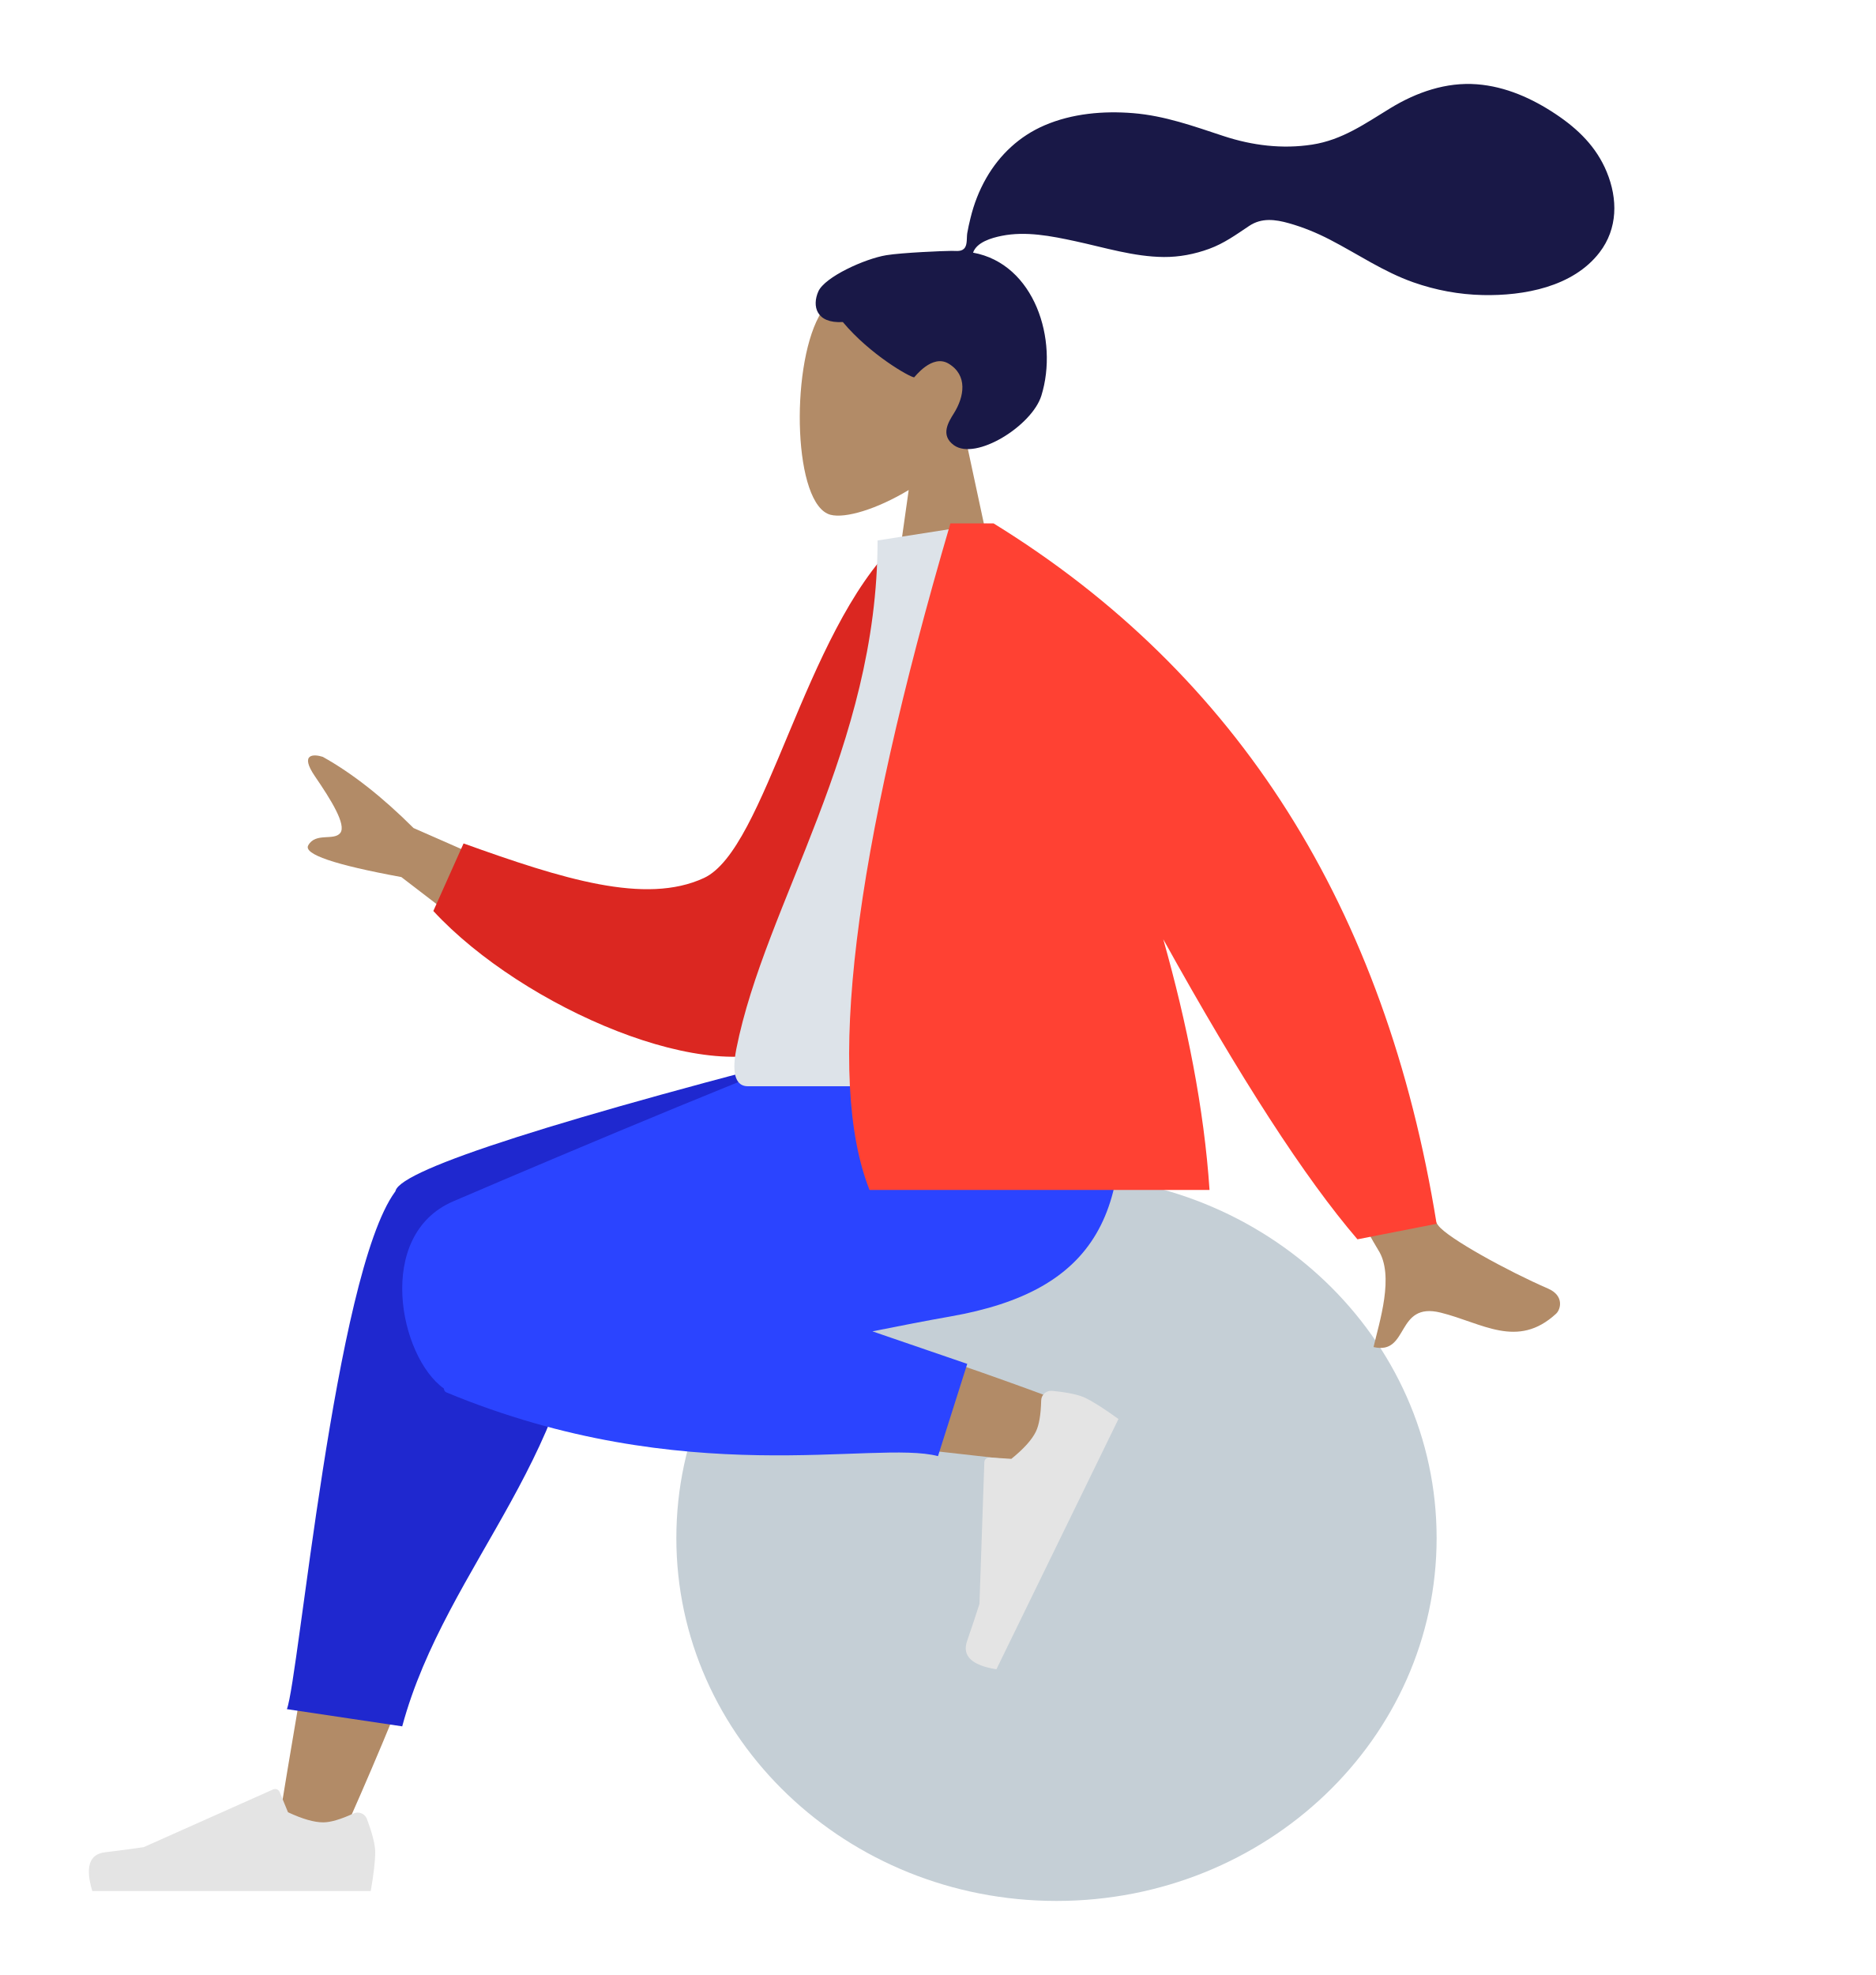
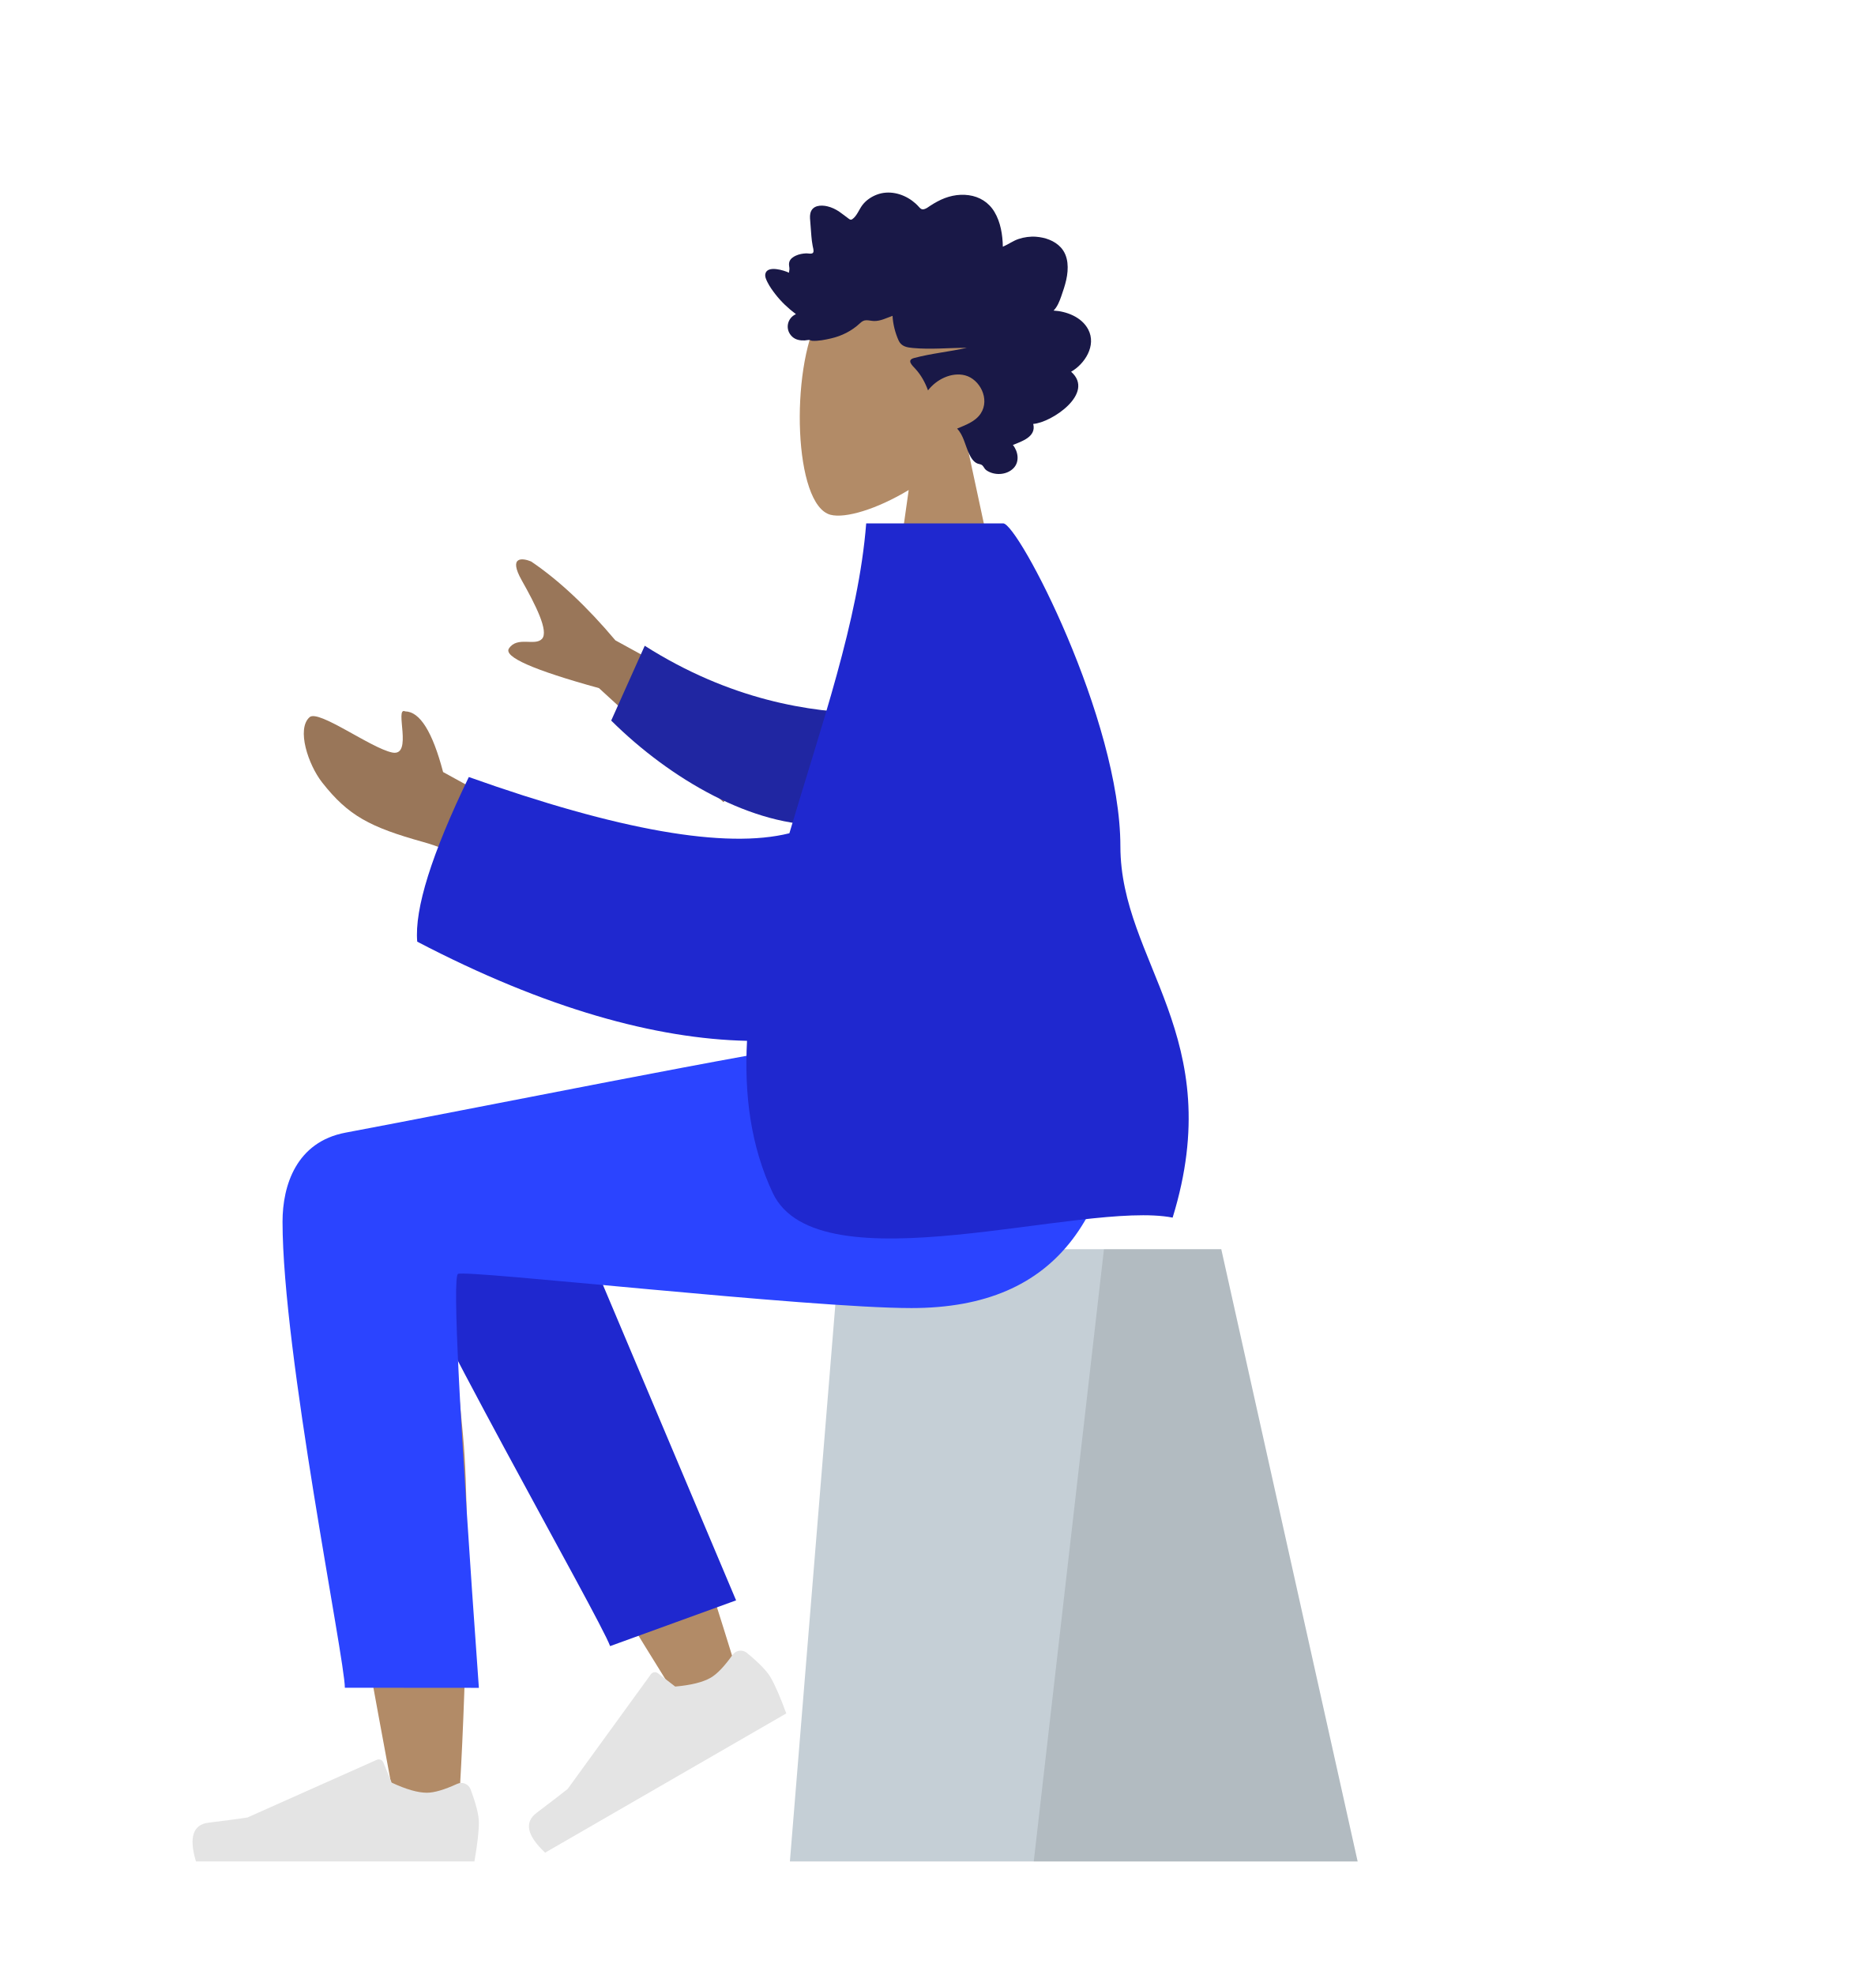
- <svg width="380px" height="400px" viewBox="0 0 380 400">
-   <g id="humaaans/sitting-1" stroke="none" stroke-width="1" fill="none" fill-rule="evenodd">
+ <svg xmlns="http://www.w3.org/2000/svg" width="380px" height="400px" viewBox="0 0 380 400" version="1.1">
+   <g id="humaaans/sitting-2" stroke="none" stroke-width="1" fill="none" fill-rule="evenodd">
    <g id="A-Human/Sitting" transform="translate(190, 200.5) scale(-1, 1) translate(-190, -200.5) translate(40, 24)">
-       <g id="Head/Front/Airy" transform="translate(82, 0)">
+       <g id="Head/Front/Rad" transform="translate(82, 0)">
        <g id="Head" stroke-width="1" transform="translate(54, 31)" fill="#B28B67">
          <path d="M8.262,34.49 C3.654,29.081 0.536,22.453 1.057,15.025 C2.558,-6.375 32.349,-1.667 38.143,9.134 C43.938,19.935 43.25,47.333 35.76,49.263 C32.774,50.033 26.411,48.147 19.935,44.244 L24,73 L0,73 L8.262,34.49 Z" />
        </g>
-         <path d="M78.464,27.685 C75.301,27.167 66.784,26.81 65.213,26.81 C64.21,26.81 63.122,27.039 62.527,26.118 C62.041,25.363 62.219,24.087 62.074,23.211 C61.905,22.193 61.665,21.189 61.423,20.187 C60.733,17.337 59.69,14.625 58.231,12.079 C55.493,7.302 51.481,3.56 46.417,1.383 C40.824,-1.021 34.496,-1.572 28.48,-1.084 C22.043,-0.562 16.216,1.563 10.138,3.562 C4.346,5.468 -1.72,6.218 -7.778,5.288 C-13.882,4.35 -18.493,1.042 -23.641,-2.098 C-28.911,-5.312 -34.934,-7.414 -41.165,-6.931 C-46.98,-6.48 -52.341,-4.078 -57.15,-0.871 C-61.649,2.131 -65.362,5.742 -67.458,10.824 C-69.713,16.291 -69.711,22.292 -66.003,27.123 C-60.628,34.127 -50.65,35.938 -42.349,35.758 C-37.547,35.654 -32.832,34.777 -28.299,33.183 C-22.253,31.056 -17.029,27.452 -11.373,24.528 C-8.719,23.156 -5.975,22.029 -3.099,21.217 C-0.309,20.429 2.44,20.067 4.966,21.753 C7.639,23.537 10.034,25.289 13.092,26.405 C16.026,27.476 19.133,28.075 22.258,28.051 C28.339,28.004 34.333,26.109 40.239,24.84 C45.054,23.806 50.207,22.774 55.117,23.769 C57.166,24.184 60.159,25.041 60.899,27.17 C48.444,29.427 43.553,44.83 47.064,56.137 C48.959,62.24 60.35,69.374 64.779,66.166 C67.585,64.133 65.881,61.465 64.779,59.703 C62.668,56.33 61.945,51.997 65.852,49.648 C69.222,47.622 72.765,52.433 72.832,52.427 C73.758,52.354 81.76,47.829 87.274,41.224 C92.713,41.547 93.539,37.96 92.24,35.027 C90.941,32.094 82.834,28.402 78.464,27.685 Z" id="hair" fill="#191847" />
+         <path d="M95.407,38.902 C96.182,38.134 96.605,37.037 96.97,35.996 C97.35,34.914 97.719,33.822 97.972,32.696 C98.475,30.447 98.48,27.86 96.876,26.114 C95.589,24.713 93.658,24.085 91.876,23.948 C90.689,23.857 89.469,24.024 88.331,24.398 C87.202,24.769 86.229,25.509 85.134,25.968 C85.092,23.544 84.677,21.008 83.447,18.938 C82.264,16.947 80.378,15.829 78.229,15.534 C76.024,15.23 73.846,15.746 71.872,16.814 C71.378,17.081 70.888,17.361 70.419,17.678 C70.027,17.944 69.619,18.264 69.159,18.372 C68.645,18.492 68.391,18.196 68.058,17.821 C67.666,17.382 67.226,16.996 66.76,16.653 C64.698,15.137 61.993,14.514 59.604,15.423 C58.504,15.841 57.433,16.552 56.687,17.531 C56.021,18.404 55.546,19.789 54.628,20.398 C54.238,20.656 53.963,20.314 53.608,20.061 C53.075,19.681 52.566,19.262 52.027,18.892 C51.269,18.373 50.448,17.985 49.57,17.781 C48.283,17.484 46.506,17.553 46.138,19.238 C46,19.871 46.106,20.548 46.15,21.186 C46.211,22.061 46.275,22.936 46.351,23.811 C46.409,24.474 46.482,25.115 46.607,25.767 C46.674,26.115 46.883,26.763 46.734,27.111 C46.548,27.546 45.689,27.298 45.321,27.313 C44.596,27.343 43.868,27.47 43.197,27.78 C42.678,28.021 42.131,28.374 41.912,28.969 C41.777,29.335 41.813,29.711 41.876,30.088 C41.953,30.539 41.865,30.779 41.808,31.235 C40.834,30.755 37.459,29.69 37.035,31.435 C36.893,32.016 37.215,32.673 37.461,33.163 C37.892,34.023 38.457,34.809 39.034,35.558 C40.239,37.121 41.677,38.47 43.224,39.623 C41.411,40.429 40.938,42.806 42.507,44.222 C43.2,44.848 44.132,44.987 45.006,44.947 C45.326,44.932 45.787,44.809 46.039,44.865 C46.175,44.895 46.32,45.01 46.507,45.022 C47.741,45.107 49.134,44.81 50.34,44.536 C52.488,44.048 54.523,43.03 56.184,41.48 C56.61,41.082 56.962,40.853 57.536,40.859 C58.038,40.864 58.532,41.002 59.034,41.015 C60.362,41.048 61.56,40.399 62.794,39.967 C62.87,41.633 63.345,43.469 64.026,44.969 C64.582,46.191 65.744,46.369 66.884,46.476 C70.533,46.82 74.194,46.437 77.848,46.442 C74.311,47.241 70.657,47.571 67.152,48.511 C65.568,48.936 66.778,50.004 67.455,50.744 C68.57,51.963 69.4,53.474 69.975,55.065 C71.705,52.81 74.763,51.324 77.472,52.017 C80.465,52.782 82.573,56.83 80.659,59.74 C79.547,61.429 77.541,62.081 75.871,62.807 C77.173,64.161 77.489,66.161 78.273,67.846 C78.659,68.677 79.202,69.617 80.067,69.906 C80.387,70.013 80.762,70.022 81.014,70.283 C81.327,70.606 81.401,70.967 81.801,71.245 C83.394,72.352 85.883,72.267 87.295,70.821 C88.572,69.514 88.24,67.445 87.173,66.12 C88.871,65.412 91.964,64.502 91.289,61.857 C94.968,61.613 103.9,55.646 98.963,51.286 C101.673,49.755 104.162,46.012 102.422,42.713 C101.081,40.172 97.964,39.036 95.407,38.902" id="hair" fill="#191847" transform="translate(70, 43.5) scale(-1, 1) translate(-70, -43.5) " />
      </g>
-       <g id="Bottom/Sitting/Sweat-Pants" transform="translate(0, 187)">
-         <g id="Objects/Seat/Ball" transform="translate(10, 42)" fill="#C5CFD6">
-           <ellipse id="Ballsy-Ball" cx="116" cy="58.5" rx="77" ry="73.5" />
+       <g id="Bottom/Sitting/Skinny-Jeans-1" transform="translate(0, 187)">
+         <g id="Objects/Seat/Cube" transform="translate(10, 42)" stroke-width="1">
+           <g id="Seat" transform="translate(55, 0)">
+             <polygon id="Seat-Stuff" fill="#C5CFD6" points="27.623 0 104.877 0 115 124 0 124" />
+             <polygon id="Seat-Stuff" fill-opacity="0.1" fill="#000000" points="27.623 0 51.383 0 65.604 124 0 124" />
+           </g>
        </g>
-         <path d="M271.509,162.66 C258.696,134.302 249.43,109.608 245.711,96.58 C239.343,74.273 234.498,54.643 233.273,47.313 C230.353,29.832 255.735,28.814 259.09,37.502 C264.168,50.651 273.033,93.853 283.685,159.107 L271.509,162.66 Z M122.888,73.664 C134.644,69.017 175.812,54.475 195.667,50.361 C201.373,49.179 206.903,48.081 212.102,47.088 C227.556,44.138 235.563,72.017 220.679,74.16 C183.612,79.494 131.063,85.003 126.566,85.622 C120.263,86.488 115.5,76.584 122.888,73.664 Z" id="Skin" fill="#B28B67" />
-         <path d="M221.587,39.416 L158,7.047 L158,0 L165.562,0 C227.08,15.676 258.515,25.722 259.869,30.138 C259.883,30.185 259.897,30.233 259.909,30.281 C259.94,30.321 259.97,30.362 260,30.403 C272.192,47.17 279.493,129.027 281.889,135.156 L258.528,138.641 C249.591,105.503 221,82.418 221.759,42.729 C221.554,41.565 221.503,40.461 221.587,39.416 Z" id="Leg-Back" fill="#1F28CF" />
-         <path d="M163.283,58.64 C157.465,57.476 152.107,56.436 147.523,55.632 C117.909,50.438 109.274,34.586 114.38,-4.97379915e-14 L168.942,-4.97379915e-14 C177.855,2.56 224.174,21.985 248.207,32.316 C264.113,39.154 259.099,63.804 250.091,70.219 C250.042,70.613 249.88,70.88 249.591,71 C201.137,91.083 162.805,80.545 150,83.912 L144.077,65.228 L163.283,58.64 Z" id="Leg-Front" fill="#2B44FF" />
-         <g id="Accessories/Shoe/Flat-Sneaker" transform="translate(143.9593, 93.33182) rotate(64) translate(-143.9593, -93.33182) translate(113.4593, 73.33182)" fill="#E4E4E4">
+         <path d="M257.953,20.756 C266.19,15.81 280.009,22.165 280,29.238 C279.972,50.403 260.657,150.151 259.648,156.457 C258.64,162.762 247.837,164.428 247.208,156.477 C246.207,143.827 244.347,100.033 246.208,79.763 C246.976,71.395 247.803,63.427 248.617,56.318 C238.482,74.621 222.807,100.826 201.593,134.934 L190.077,129.672 C199.12,99.876 206.536,78.841 212.323,66.566 C222.233,45.55 231.525,27.552 235.436,21.212 C241.588,11.24 252.295,14.719 257.953,20.756 Z" id="Skin" fill="#B28B67" />
+         <path d="M208.819,123.34 L213.937,21.83 C217.625,4.277 248.844,12.424 248.831,21.83 C248.802,43.185 235.974,116.957 235.965,123.319 L208.819,123.34 Z" id="LegLower" fill="#1F28CF" transform="translate(228.825, 67.41963) rotate(20) translate(-228.825, -67.41963) " />
+         <g id="Accessories/Shoe/Flat-Sneaker" transform="translate(215.5, 133) rotate(30) translate(-215.5, -133) translate(185, 113)" fill="#E4E4E4">
          <path d="M2.678,25.402 C1.559,28.388 1,30.623 1,32.106 C1,33.909 1.3,36.54 1.901,40 C3.993,40 22.794,40 58.303,40 C59.769,35.155 58.923,32.539 55.765,32.152 C52.607,31.766 49.984,31.417 47.895,31.106 L21.68,19.419 C21.176,19.194 20.584,19.421 20.359,19.925 C20.356,19.934 20.352,19.942 20.348,19.951 L18.663,24.039 C15.74,25.403 13.364,26.085 11.537,26.085 C10.052,26.085 8.001,25.485 5.384,24.285 L5.384,24.285 C4.38,23.825 3.193,24.266 2.733,25.27 C2.713,25.313 2.695,25.357 2.678,25.402 Z" id="shoe" />
        </g>
-         <g id="Accessories/Shoe/Flat-Sneaker" transform="translate(263, 132)" fill="#E4E4E4">
+         <g id="Accessories/Shoe/Flat-Sneaker" transform="translate(242, 126)" fill="#E4E4E4">
          <path d="M2.678,25.402 C1.559,28.388 1,30.623 1,32.106 C1,33.909 1.3,36.54 1.901,40 C3.993,40 22.794,40 58.303,40 C59.769,35.155 58.923,32.539 55.765,32.152 C52.607,31.766 49.984,31.417 47.895,31.106 L21.68,19.419 C21.176,19.194 20.584,19.421 20.359,19.925 C20.356,19.934 20.352,19.942 20.348,19.951 L18.663,24.039 C15.74,25.403 13.364,26.085 11.537,26.085 C10.052,26.085 8.001,25.485 5.384,24.285 L5.384,24.285 C4.38,23.825 3.193,24.266 2.733,25.27 C2.713,25.313 2.695,25.357 2.678,25.402 Z" id="shoe" />
        </g>
+         <path d="M282.77,36.433 C282.77,63 270.154,124.97 270.146,130.82 L243,130.841 C246.973,75.545 248.382,47.6 247.227,47.004 C245.493,46.111 176.176,53.925 155.386,53.925 C125.408,53.925 113.006,35.02 112,-4.40536496e-13 L171.386,-4.40536496e-13 C183.478,1.294 246.549,14.015 269.972,18.388 C280,20.261 282.77,29.115 282.77,36.433 Z" id="Leg-and-Butt" fill="#2B44FF" />
      </g>
-       <g id="Body/Jacket-2" transform="translate(22, 82)">
-         <path d="M198,77.617 L234.235,61.704 C240.582,55.379 246.711,50.572 252.623,47.282 C254.39,46.719 257.41,46.549 254.188,51.255 C250.966,55.961 247.789,61.056 249.076,62.705 C250.364,64.355 254.093,62.534 255.566,65.216 C256.549,67.004 250.262,69.143 236.707,71.633 L209.57,92.439 L198,77.617 Z M51.508,82 L72,86.066 C51.392,124.471 40.34,144.826 38.845,147.13 C35.48,152.315 38.62,161.817 39.779,166.821 C32.504,168.515 35.373,157.565 26.167,159.851 C17.764,161.938 10.639,167.293 2.804,160.071 C1.841,159.183 1.135,156.407 4.42,154.984 C12.603,151.437 24.692,144.796 26.652,142.218 C29.326,138.702 37.611,118.629 51.508,82 Z" id="Skin" fill="#B28B67" />
-         <path d="M123.28,9.877 L131.765,7.646 C152.12,24.205 163.602,67.262 176.613,71.956 C188.913,76.394 205.209,69.632 224.503,60.739 L231.796,73.835 C215.41,95 178.299,114.917 161.843,106.84 C135.534,93.927 125.047,40.501 123.28,9.877 Z" id="Coat-Back" fill="#DB2721" transform="translate(177.5382, 58.16177) rotate(5) translate(-177.5382, -58.16177) " />
-         <path d="M90,114 C124.672,114 150.176,114 166.511,114 C170.008,114 169.349,108.952 168.843,106.404 C163.011,77.004 140.241,45.312 140.241,3.461 L118.172,0 C99.917,29.358 93.605,65.505 90,114 Z" id="Shirt" fill="#DDE3E9" />
-         <path d="M82.369,84.233 C66.771,112.368 53.661,132.623 43.037,145 L27,141.859 C37.331,77.791 67.247,30.504 116.748,-9.9475983e-14 L120.731,-9.9475983e-14 L125.486,0 C145.299,67.537 150.761,112.537 141.872,135 L73,135 C74.09,118.563 77.583,101.181 82.369,84.233 Z" id="Coat-Front" fill="#FF4133" />
+       <g id="Body/Pointing-Forward" transform="translate(22, 82)">
+         <path d="M158.638,42.7 L193.348,23.69 C199.12,16.836 204.807,11.512 210.409,7.72 C212.121,7.005 215.114,6.573 212.315,11.542 C209.515,16.51 206.794,21.863 208.22,23.394 C209.647,24.924 213.203,22.786 214.905,25.329 C216.039,27.025 209.963,29.704 196.677,33.365 L171.456,56.458 L158.638,42.7 Z M213,58.74 L228.247,50.364 C230.386,42.224 232.943,38.128 235.918,38.077 C238.204,37.014 234.224,47.3 238.556,46.408 C242.889,45.516 253.464,37.651 255.286,39.248 C257.982,41.61 255.578,48.864 252.746,52.473 C247.453,59.218 243.071,61.524 232.238,64.544 C226.575,66.124 220.451,69.289 213.868,74.04 L213,58.74 Z" id="Skin" fill="#997659" />
+         <path d="M142.858,34.75 C154.886,36.525 171.3,36.525 190.104,28.386 L194.443,44.412 C180.806,54.242 162.713,61.227 148.288,58.525 C136.92,56.396 133.272,41.66 142.858,34.75 Z" id="Sleeve" fill="#2026A2" transform="translate(165.8983, 43.74806) rotate(-9) translate(-165.8983, -43.74806) " />
+         <path d="M158.104,62.761 C171.011,65.98 192.655,62.184 223.036,51.373 C230.572,66.964 234.055,78.078 233.487,84.717 C207.424,98.331 185.087,104.401 166.683,104.802 C167.268,115.721 165.939,126.112 161.474,135.606 C152.295,155.124 98.545,137.048 80.473,140.606 C69.155,103.851 91.038,88.914 91.056,65.397 C91.075,39.642 111.754,-1.42108547e-13 114.797,-1.42108547e-13 L142.544,-1.42108547e-13 C144.075,19.669 151.78,41.346 158.104,62.761 Z" id="Clothes" fill="#1F28CF" />
      </g>
    </g>
  </g>
</svg>
